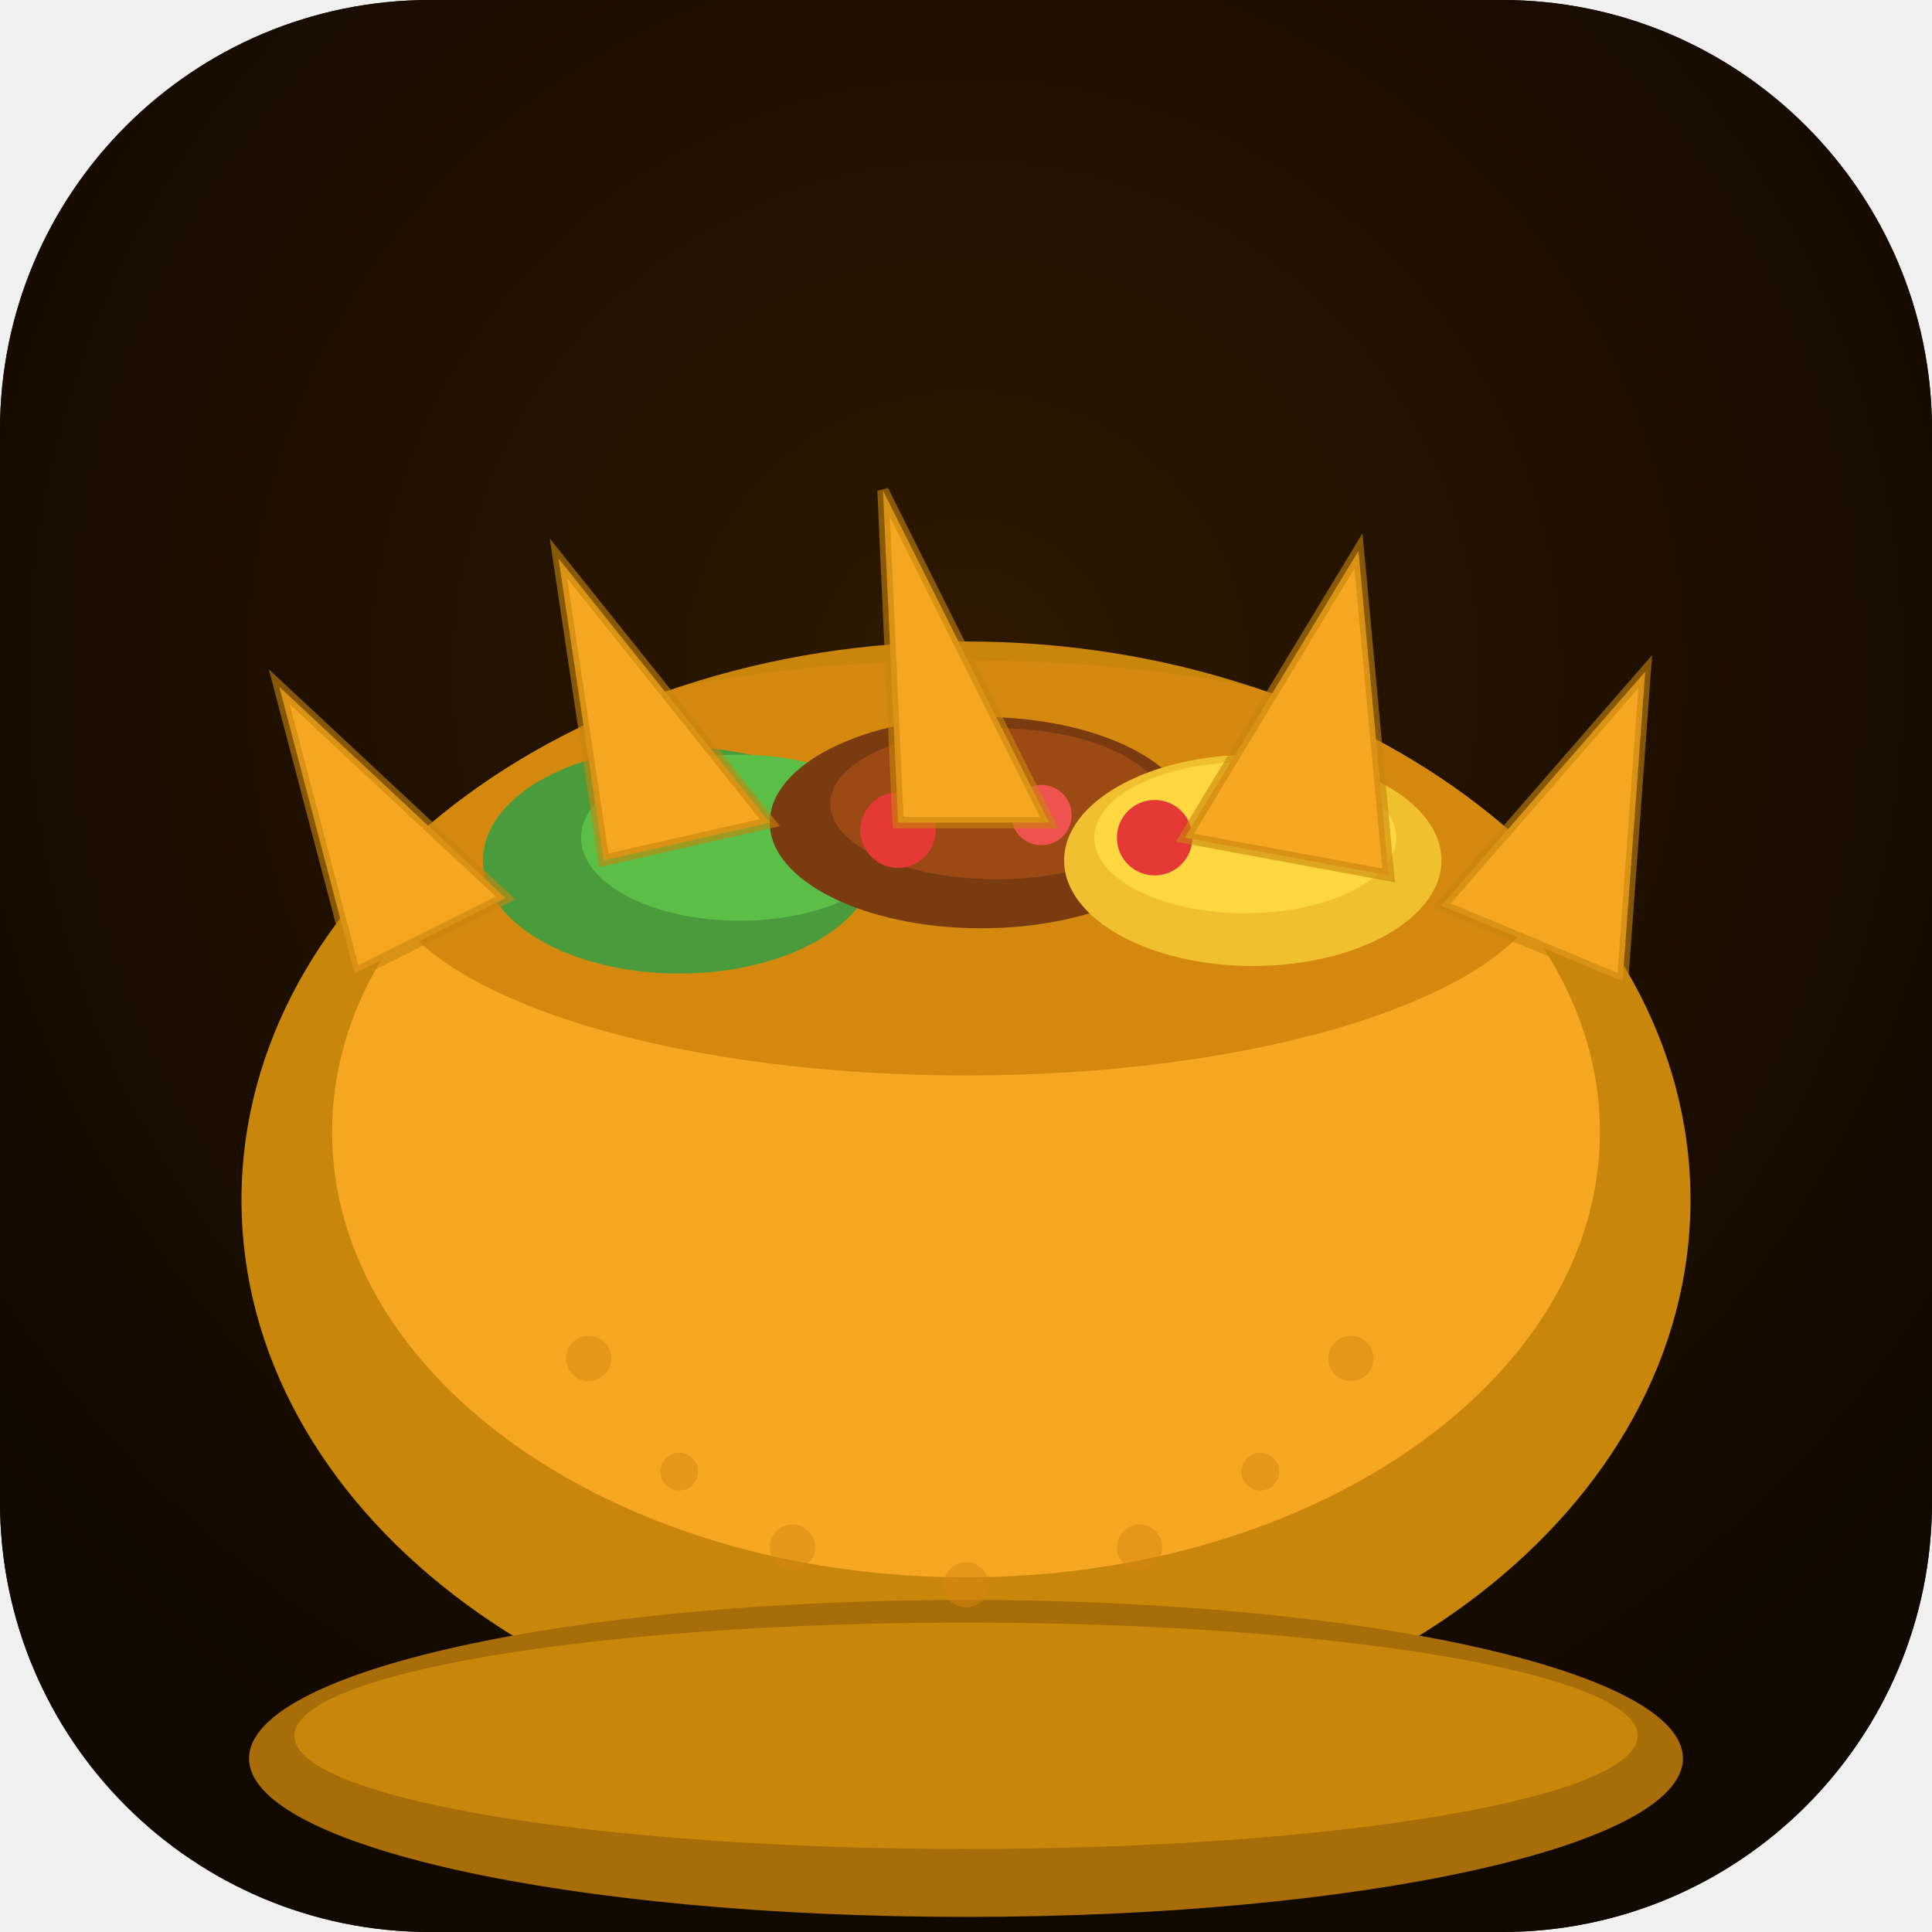
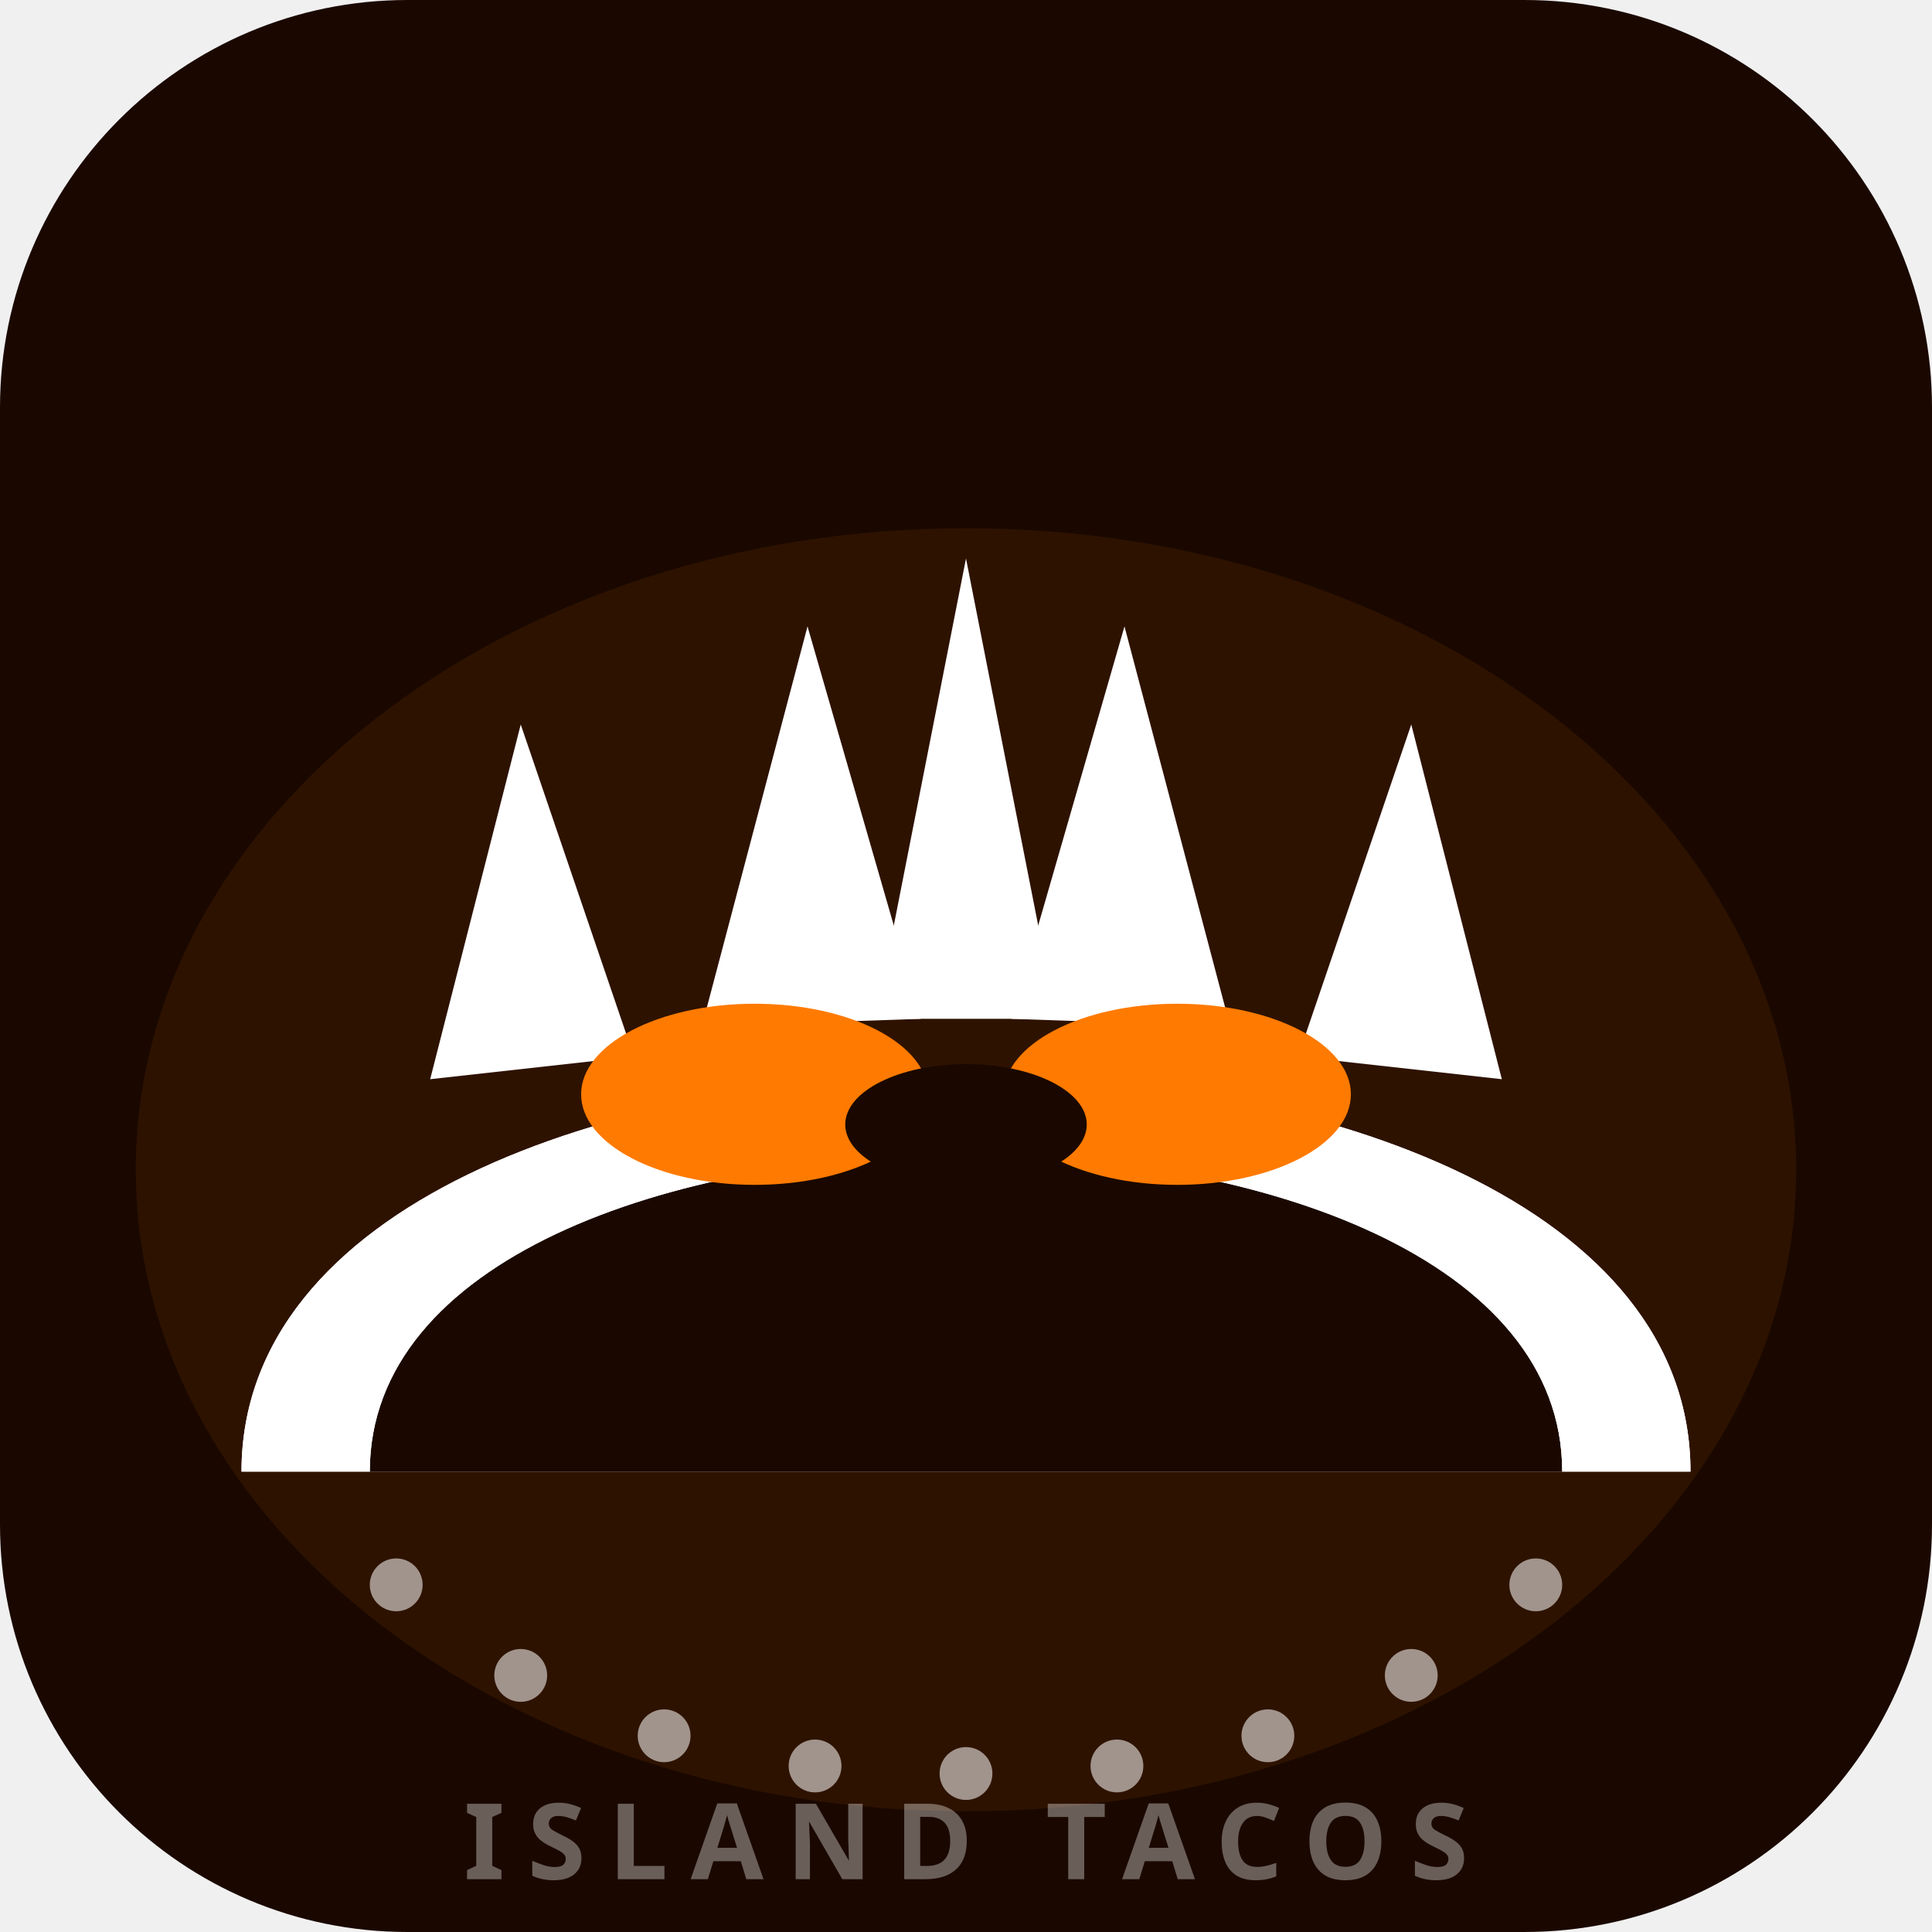
<svg xmlns="http://www.w3.org/2000/svg" viewBox="0 0 512 512">
-   <rect width="512" height="512" rx="114" fill="#1A0C00" />
  <defs>
-     <radialGradient id="bg" cx="50%" cy="35%" r="65%">
-       <stop offset="0%" stop-color="#2E1800" />
-       <stop offset="100%" stop-color="#110800" />
-     </radialGradient>
-     <clipPath id="shell-clip">
-       <ellipse cx="256" cy="318" rx="192" ry="148" />
+     <clipPath id="rnd">
+       <rect width="512" height="512" rx="108" />
    </clipPath>
  </defs>
-   <rect width="512" height="512" rx="114" fill="url(#bg)" />
-   <ellipse cx="256" cy="318" rx="192" ry="148" fill="#C8860A" />
-   <ellipse cx="256" cy="300" rx="168" ry="118" fill="#F5A623" />
-   <ellipse cx="256" cy="230" rx="155" ry="55" fill="#D4880E" clip-path="url(#shell-clip)" />
-   <ellipse cx="180" cy="228" rx="52" ry="30" fill="#4A9B3B" clip-path="url(#shell-clip)" />
-   <ellipse cx="196" cy="222" rx="42" ry="22" fill="#5BBF47" />
-   <ellipse cx="260" cy="218" rx="56" ry="28" fill="#7A3B10" clip-path="url(#shell-clip)" />
-   <ellipse cx="264" cy="213" rx="44" ry="20" fill="#9B4A14" />
-   <ellipse cx="332" cy="228" rx="50" ry="28" fill="#F0C030" clip-path="url(#shell-clip)" />
-   <ellipse cx="330" cy="222" rx="40" ry="20" fill="#FFD740" />
-   <circle cx="238" cy="220" r="10" fill="#E53935" clip-path="url(#shell-clip)" />
-   <circle cx="276" cy="216" r="8" fill="#EF5350" clip-path="url(#shell-clip)" />
-   <circle cx="306" cy="222" r="10" fill="#E53935" clip-path="url(#shell-clip)" />
-   <g fill="#F5A623">
-     <polygon points="94,258  74,182  134,238" />
-     <polygon points="160,228 148,148 204,218" />
-     <polygon points="238,218 234,130 278,218" />
-     <polygon points="314,222 360,146 368,232" />
-     <polygon points="382,240 436,178 430,260" />
+   <rect width="512" height="512" rx="108" fill="#1A0800" />
+   <ellipse cx="256" cy="310" rx="220" ry="170" fill="#2E1200" />
+   <path d="M 64 390            C 64 250, 448 250, 448 390            Z" fill="white" />
+   <path d="M 98 390            C 98 278, 414 278, 414 390            Z" fill="#1A0800" />
+   <path d="M 64 390            C 64 250, 448 250, 448 390            L 414 390            C 414 278, 98 278, 98 390            Z" fill="white" />
+   <polygon points="114,286  138,192  168,280" fill="white" />
+   <polygon points="186,272  214,166  244,270" fill="white" />
+   <polygon points="232,270  256,148  280,270" fill="white" />
+   <polygon points="268,270  298,166  326,272" fill="white" />
+   <polygon points="344,280  374,192  398,286" fill="white" />
+   <ellipse cx="200" cy="290" rx="46" ry="24" fill="#FF7A00" />
+   <ellipse cx="312" cy="290" rx="46" ry="24" fill="#FF7A00" />
+   <ellipse cx="256" cy="298" rx="32" ry="16" fill="#1A0800" />
+   <g fill="white" opacity="0.55">
+     <circle cx="105" cy="420" r="7" />
+     <circle cx="138" cy="444" r="7" />
+     <circle cx="176" cy="460" r="7" />
+     <circle cx="216" cy="468" r="7" />
+     <circle cx="256" cy="470" r="7" />
+     <circle cx="296" cy="468" r="7" />
+     <circle cx="336" cy="460" r="7" />
+     <circle cx="374" cy="444" r="7" />
+     <circle cx="407" cy="420" r="7" />
  </g>
-   <g fill="none" stroke="#C8860A" stroke-width="3" opacity="0.6">
-     <polygon points="94,258  74,182  134,238" />
-     <polygon points="160,228 148,148 204,218" />
-     <polygon points="238,218 234,130 278,218" />
-     <polygon points="314,222 360,146 368,232" />
-     <polygon points="382,240 436,178 430,260" />
-   </g>
-   <ellipse cx="256" cy="466" rx="190" ry="42" fill="#A86C08" />
-   <ellipse cx="256" cy="460" rx="178" ry="30" fill="#C8860A" />
-   <g fill="#D4880E" opacity="0.5">
-     <circle cx="156" cy="360" r="6" />
-     <circle cx="180" cy="390" r="5" />
-     <circle cx="210" cy="410" r="6" />
-     <circle cx="256" cy="420" r="6" />
-     <circle cx="302" cy="410" r="6" />
-     <circle cx="334" cy="390" r="5" />
-     <circle cx="358" cy="360" r="6" />
-   </g>
+   <text x="256" y="498" text-anchor="middle" font-family="Arial Black, sans-serif" font-weight="900" font-size="28" letter-spacing="6" fill="white" opacity="0.35">ISLAND TACOS</text>
</svg>
